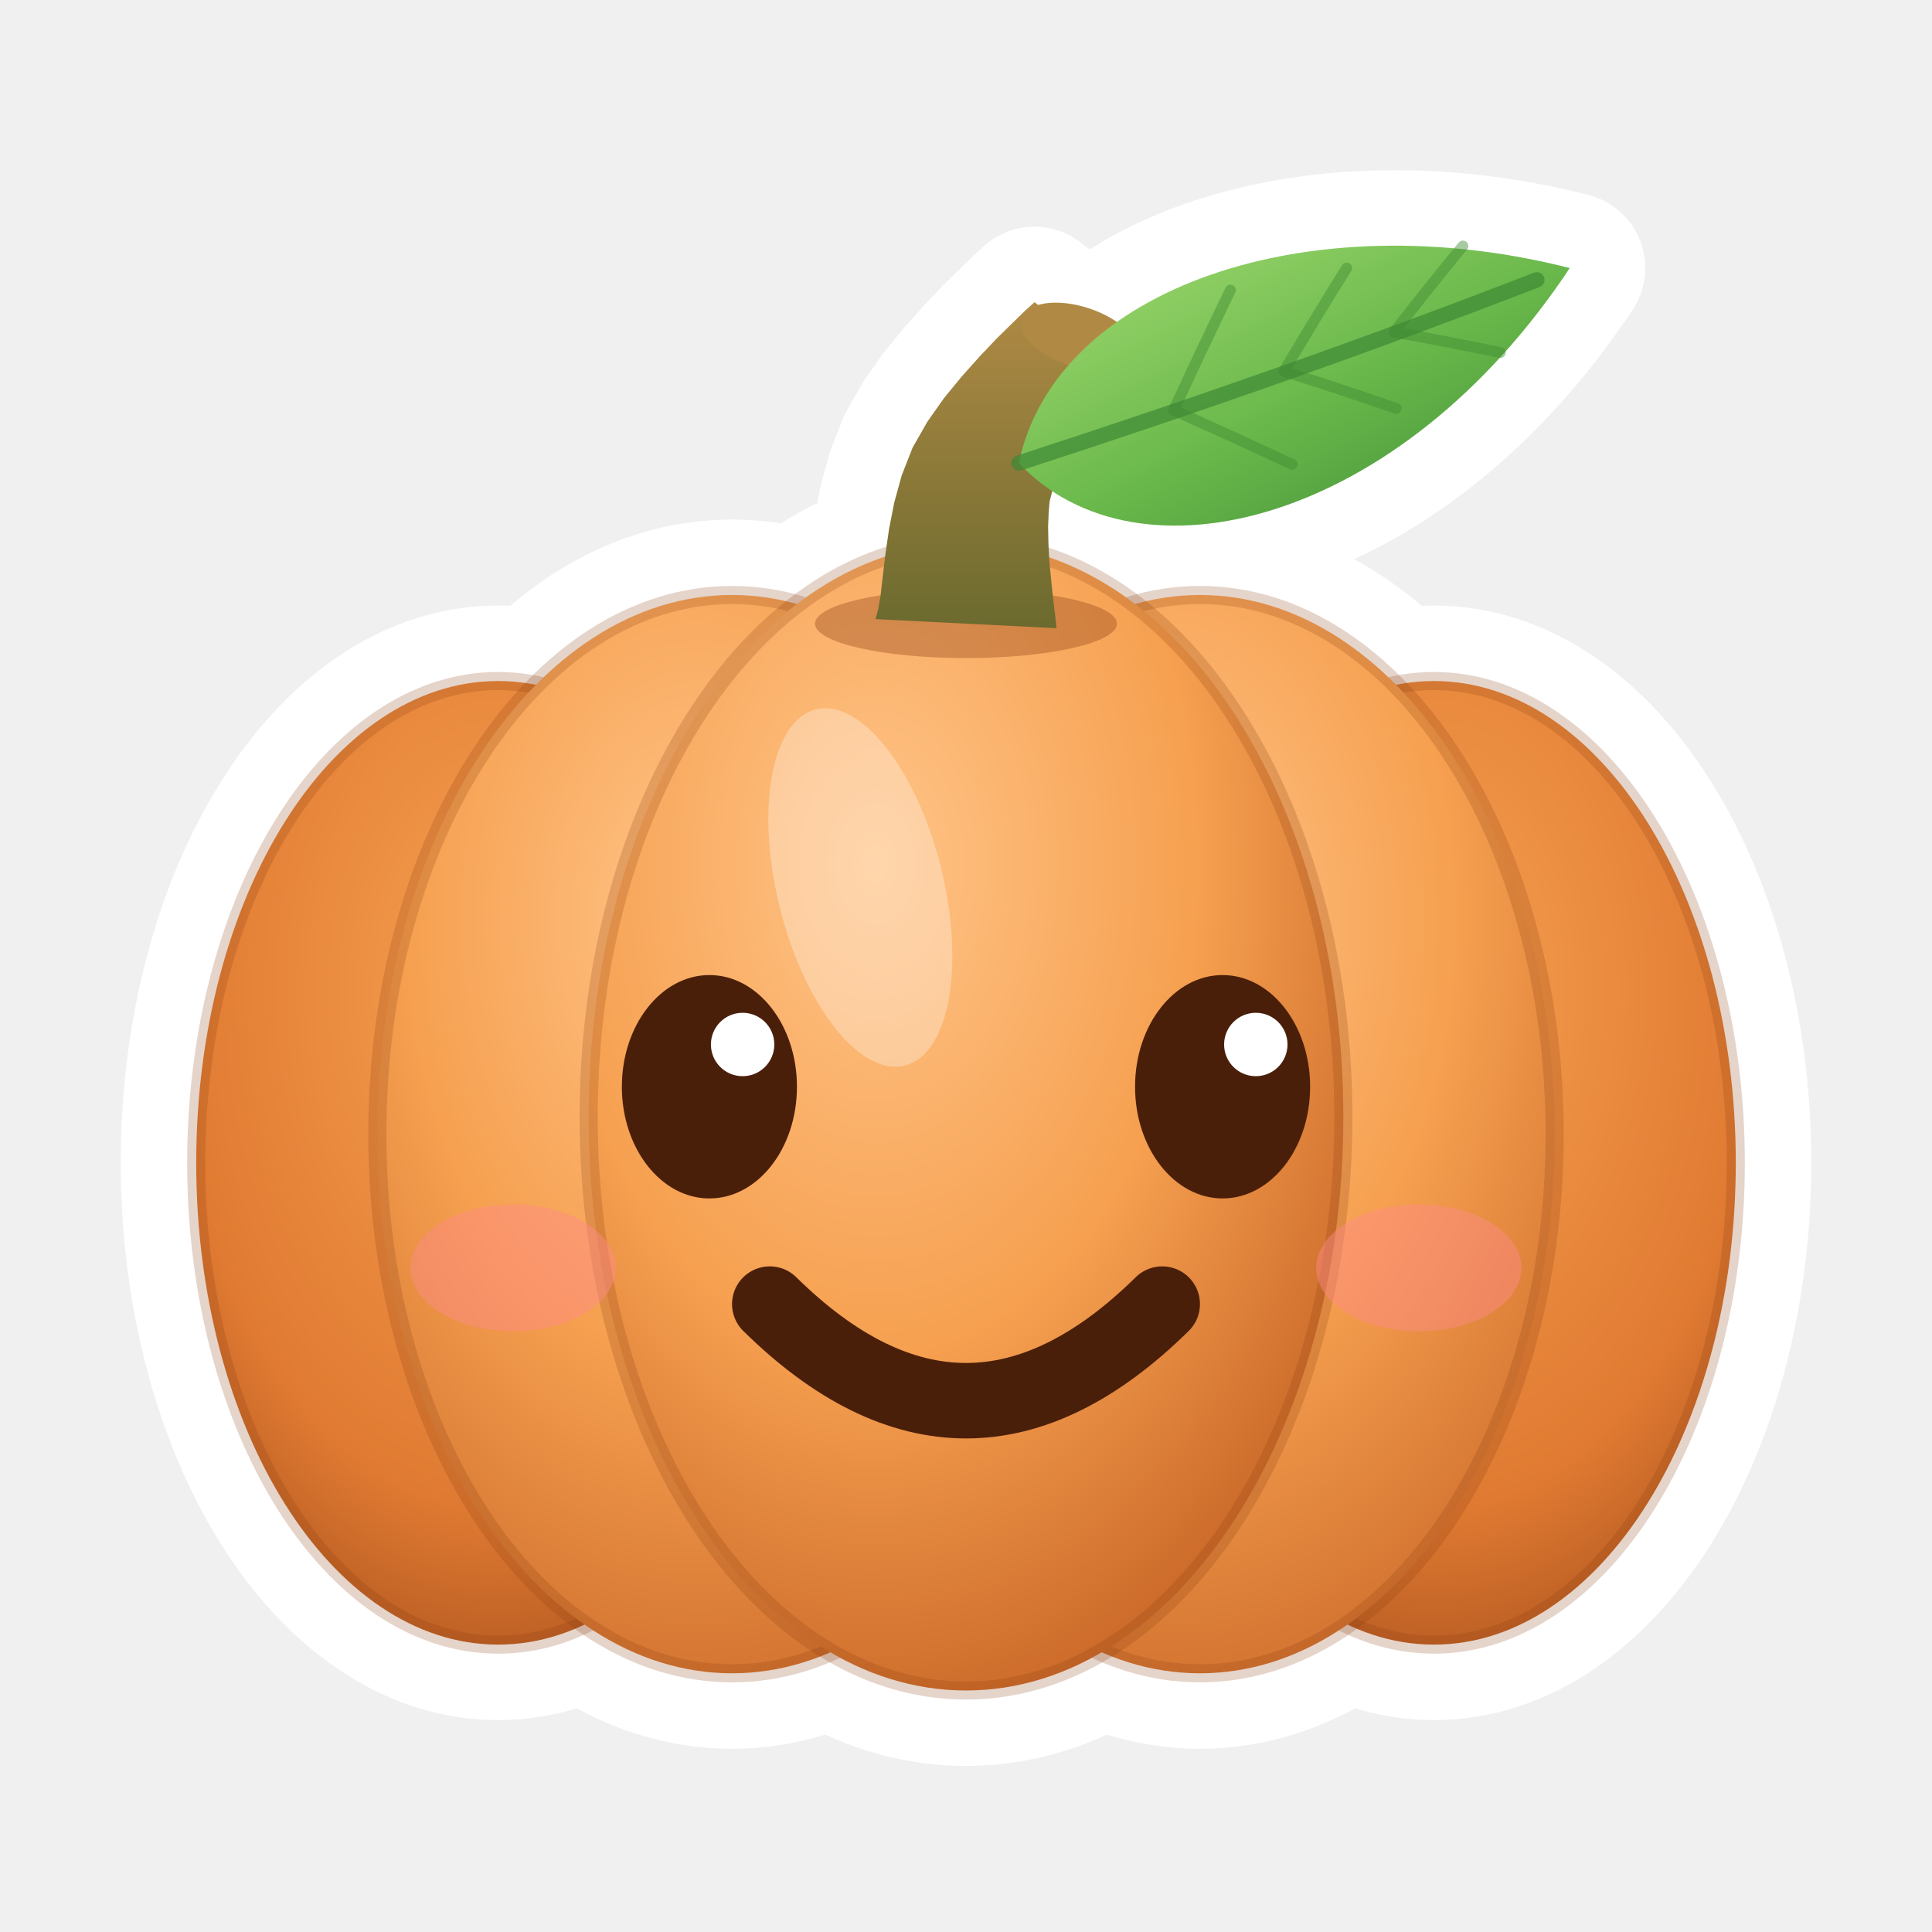
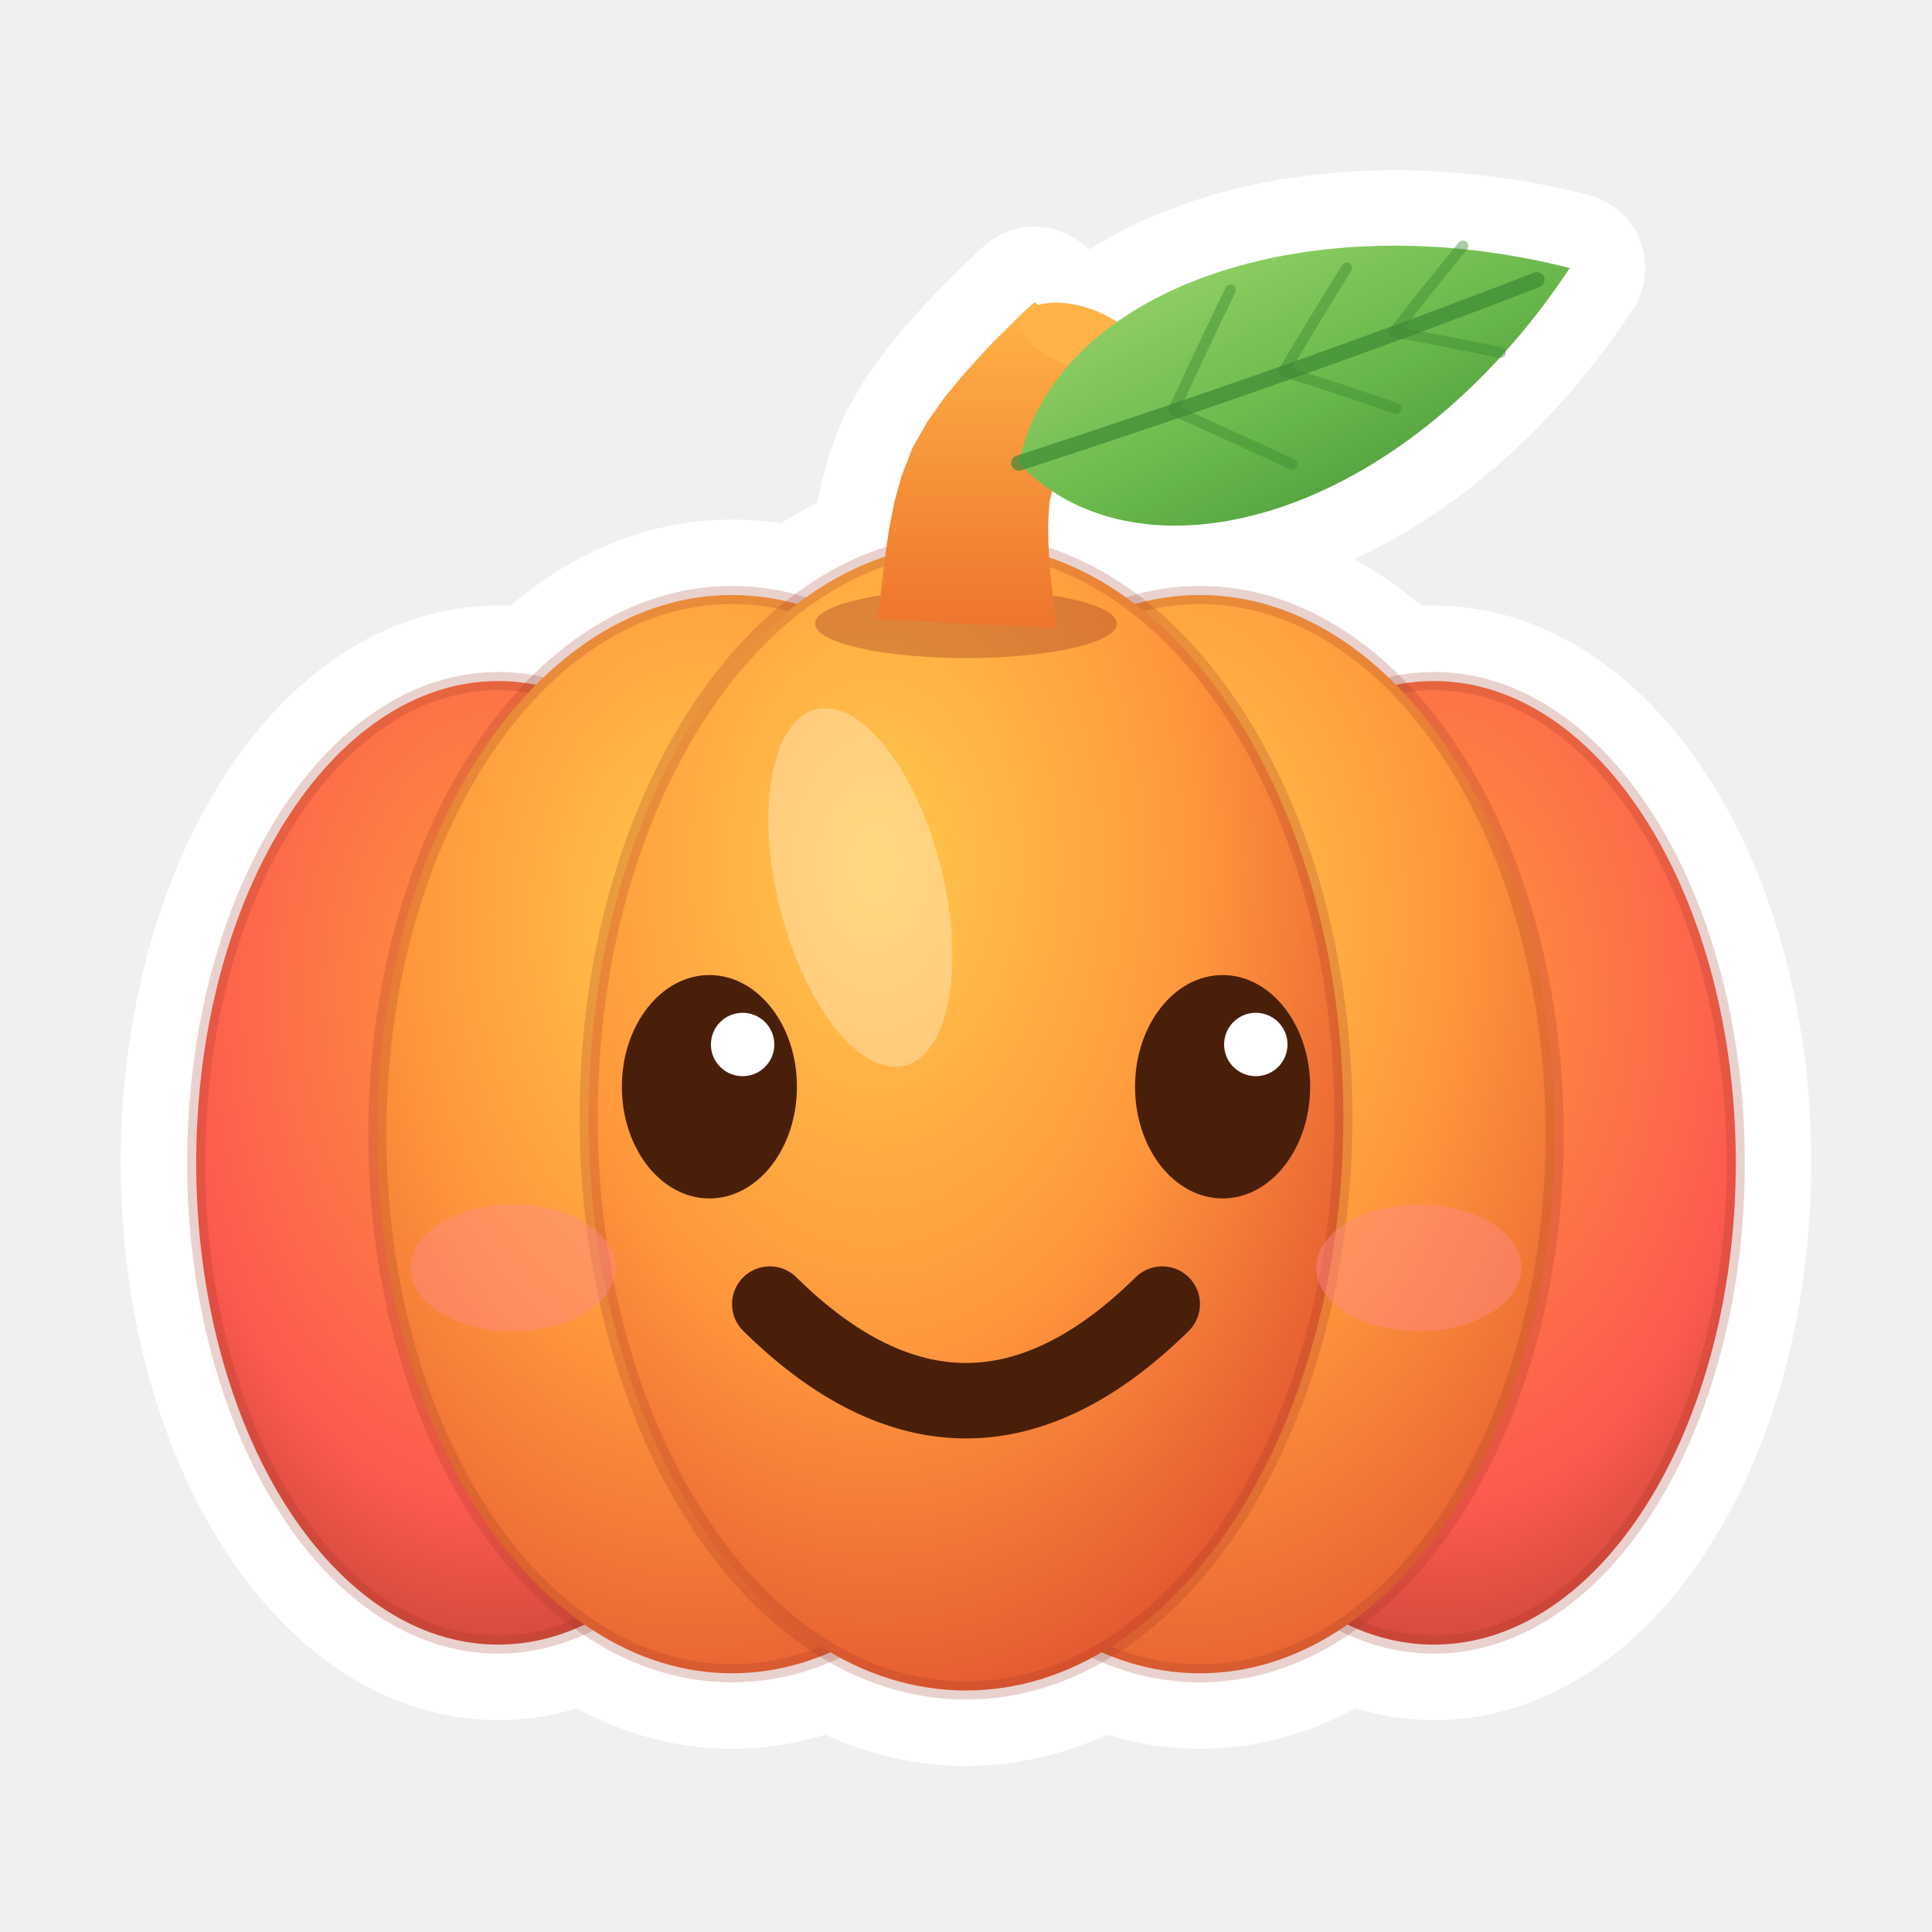
<svg xmlns="http://www.w3.org/2000/svg" width="64" height="64" viewBox="0 0 64 64">
  <defs>
    <radialGradient id="pkL" cx=".38" cy=".28" r=".85">
-       <stop offset="0" stop-color="#ffc488" />
-       <stop offset=".5" stop-color="#f6a050" />
-       <stop offset="1" stop-color="#bf5a1e" />
+       <stop offset="0" stop-color="#ffc94c" />
+       <stop offset=".5" stop-color="#ff973c" />
+       <stop offset="1" stop-color="#dc452e" />
    </radialGradient>
    <radialGradient id="pkM" cx=".45" cy=".3" r=".9">
-       <stop offset="0" stop-color="#ffc488" />
-       <stop offset=".45" stop-color="#f6a050" />
-       <stop offset="1" stop-color="#bf5a1e" />
+       <stop offset="0" stop-color="#ffc94c" />
+       <stop offset=".45" stop-color="#ff973c" />
+       <stop offset="1" stop-color="#dc452e" />
    </radialGradient>
    <radialGradient id="pkD" cx=".5" cy=".32" r=".9">
-       <stop offset="0" stop-color="#f6a050" />
-       <stop offset=".6" stop-color="#e07a32" />
-       <stop offset="1" stop-color="#8c3c12" />
+       <stop offset="0" stop-color="#ff973c" />
+       <stop offset=".6" stop-color="#fc5a4f" />
+       <stop offset="1" stop-color="#9b3323" />
    </radialGradient>
    <linearGradient id="leaf" x1="0" y1="0" x2="1" y2="1">
      <stop offset="0" stop-color="#a5dc72" />
      <stop offset=".55" stop-color="#68b74a" />
      <stop offset="1" stop-color="#3e8a35" />
    </linearGradient>
    <linearGradient id="stem" x1="0" y1="1" x2="0" y2="0">
-       <stop offset="0" stop-color="#6b6a2e" />
-       <stop offset="1" stop-color="#b08a45" />
+       <stop offset="0" stop-color="#ee752d" />
+       <stop offset="1" stop-color="#ffb348" />
    </linearGradient>
  </defs>
  <ellipse cx="16.5" cy="38.52" rx="10" ry="15.96" fill="#fff" stroke="#fff" stroke-width="5" stroke-linejoin="round" />
  <ellipse cx="47.5" cy="38.52" rx="10" ry="15.96" fill="#fff" stroke="#fff" stroke-width="5" stroke-linejoin="round" />
  <ellipse cx="24.25" cy="37.57" rx="11.75" ry="17.86" fill="#fff" stroke="#fff" stroke-width="5" stroke-linejoin="round" />
  <ellipse cx="39.75" cy="37.57" rx="11.75" ry="17.86" fill="#fff" stroke="#fff" stroke-width="5" stroke-linejoin="round" />
  <ellipse cx="32" cy="37" rx="12.5" ry="19" fill="#fff" stroke="#fff" stroke-width="5" stroke-linejoin="round" />
  <path d="M35 20.81 L34.95 20.36 L34.88 19.79 L34.82 19.2 L34.76 18.59 L34.73 17.99 L34.72 17.43 L34.74 16.96 L34.77 16.61 L34.87 16.23 L35.12 15.7 L35.46 15.1 L35.85 14.46 L36.27 13.84 L36.66 13.25 L37 12.72 L37.23 12.31 L34.27 10.01 L33.96 10.29 L33.55 10.69 L33.03 11.2 L32.46 11.8 L31.86 12.47 L31.27 13.19 L30.72 13.97 L30.23 14.83 L29.87 15.75 L29.62 16.66 L29.45 17.53 L29.33 18.36 L29.24 19.11 L29.17 19.74 L29.09 20.19 L29 20.51 Z" fill="#fff" stroke="#fff" stroke-width="5" stroke-linejoin="round" />
  <path d="M33.75 15.34 C37.7 19.53 46.38 17.36 52 8.88 C43.42 6.69 34.97 9.5 33.75 15.34 Z" fill="#fff" stroke="#fff" stroke-width="5" stroke-linejoin="round" />
-   <ellipse cx="16.5" cy="38.52" rx="10" ry="15.96" fill="url(#pkD)" stroke="#8c3c12" stroke-opacity=".22" stroke-width="0.6" />
-   <ellipse cx="47.5" cy="38.52" rx="10" ry="15.96" fill="url(#pkD)" stroke="#8c3c12" stroke-opacity=".22" stroke-width="0.6" />
-   <ellipse cx="24.25" cy="37.57" rx="11.75" ry="17.86" fill="url(#pkM)" stroke="#8c3c12" stroke-opacity=".22" stroke-width="0.6" />
-   <ellipse cx="39.75" cy="37.57" rx="11.75" ry="17.86" fill="url(#pkM)" stroke="#8c3c12" stroke-opacity=".22" stroke-width="0.6" />
-   <ellipse cx="32" cy="37" rx="12.5" ry="19" fill="url(#pkL)" stroke="#8c3c12" stroke-opacity=".22" stroke-width="0.6" />
+   <ellipse cx="16.5" cy="38.52" rx="10" ry="15.96" fill="url(#pkD)" stroke="#9b3323" stroke-opacity=".22" stroke-width="0.6" />
+   <ellipse cx="47.5" cy="38.52" rx="10" ry="15.96" fill="url(#pkD)" stroke="#9b3323" stroke-opacity=".22" stroke-width="0.6" />
+   <ellipse cx="24.25" cy="37.57" rx="11.75" ry="17.86" fill="url(#pkM)" stroke="#9b3323" stroke-opacity=".22" stroke-width="0.6" />
+   <ellipse cx="39.75" cy="37.57" rx="11.75" ry="17.86" fill="url(#pkM)" stroke="#9b3323" stroke-opacity=".22" stroke-width="0.6" />
+   <ellipse cx="32" cy="37" rx="12.5" ry="19" fill="url(#pkL)" stroke="#9b3323" stroke-opacity=".22" stroke-width="0.6" />
  <ellipse cx="28.5" cy="29.4" rx="2.75" ry="6.08" fill="#fff" opacity=".3" transform="rotate(-14 28.5 29.4)" />
-   <ellipse cx="32" cy="20.66" rx="5" ry="1.14" fill="#8c3c12" opacity=".35" />
+   <ellipse cx="32" cy="20.66" rx="5" ry="1.14" fill="#9b3323" opacity=".35" />
  <path d="M35 20.81 L34.95 20.36 L34.88 19.79 L34.82 19.2 L34.76 18.59 L34.73 17.99 L34.72 17.43 L34.74 16.96 L34.77 16.61 L34.87 16.23 L35.12 15.7 L35.46 15.1 L35.85 14.46 L36.27 13.84 L36.66 13.25 L37 12.72 L37.23 12.31 L34.27 10.01 L33.96 10.29 L33.55 10.69 L33.03 11.2 L32.46 11.8 L31.86 12.47 L31.27 13.19 L30.72 13.97 L30.23 14.83 L29.87 15.75 L29.62 16.66 L29.45 17.53 L29.33 18.36 L29.24 19.11 L29.17 19.74 L29.09 20.19 L29 20.51 Z" fill="url(#stem)" />
-   <ellipse cx="35.75" cy="11.16" rx="2" ry="1" fill="#b08a45" transform="rotate(18 35.75 11.16)" />
+   <ellipse cx="35.75" cy="11.16" rx="2" ry="1" fill="#ffb348" transform="rotate(18 35.75 11.16)" />
  <path d="M33.75 15.34 C37.7 19.53 46.38 17.36 52 8.88 C43.42 6.69 34.97 9.5 33.75 15.34 Z" fill="url(#leaf)" />
  <path d="M33.75 15.34 Q42.96 12.35 50.91 9.27" fill="none" stroke="#3e8a35" stroke-opacity=".7" stroke-width="0.51" stroke-linecap="round" />
  <path d="M38.88 13.59 Q40.83 14.46 42.8 15.38 M38.88 13.59 Q39.81 11.57 40.76 9.61 M42.53 12.3 Q44.38 12.88 46.25 13.53 M42.53 12.3 Q43.56 10.56 44.61 8.88 M46.18 11 Q47.93 11.31 49.7 11.68 M46.18 11 Q47.31 9.55 48.46 8.15" fill="none" stroke="#3e8a35" stroke-opacity=".45" stroke-width="0.36" stroke-linecap="round" />
  <ellipse cx="23.5" cy="36" rx="2.9" ry="3.7" fill="#4a1f0a" />
  <ellipse cx="40.5" cy="36" rx="2.9" ry="3.7" fill="#4a1f0a" />
  <circle cx="24.6" cy="34.6" r="1.05" fill="#fff" />
  <circle cx="41.6" cy="34.6" r="1.05" fill="#fff" />
  <path d="M25.5 43.2q6.5 6.4 13 0" fill="none" stroke="#4a1f0a" stroke-width="2.5" stroke-linecap="round" />
  <ellipse cx="17" cy="42" rx="3.4" ry="2.1" fill="#ff8a8a" opacity=".45" />
  <ellipse cx="47" cy="42" rx="3.4" ry="2.1" fill="#ff8a8a" opacity=".45" />
</svg>
